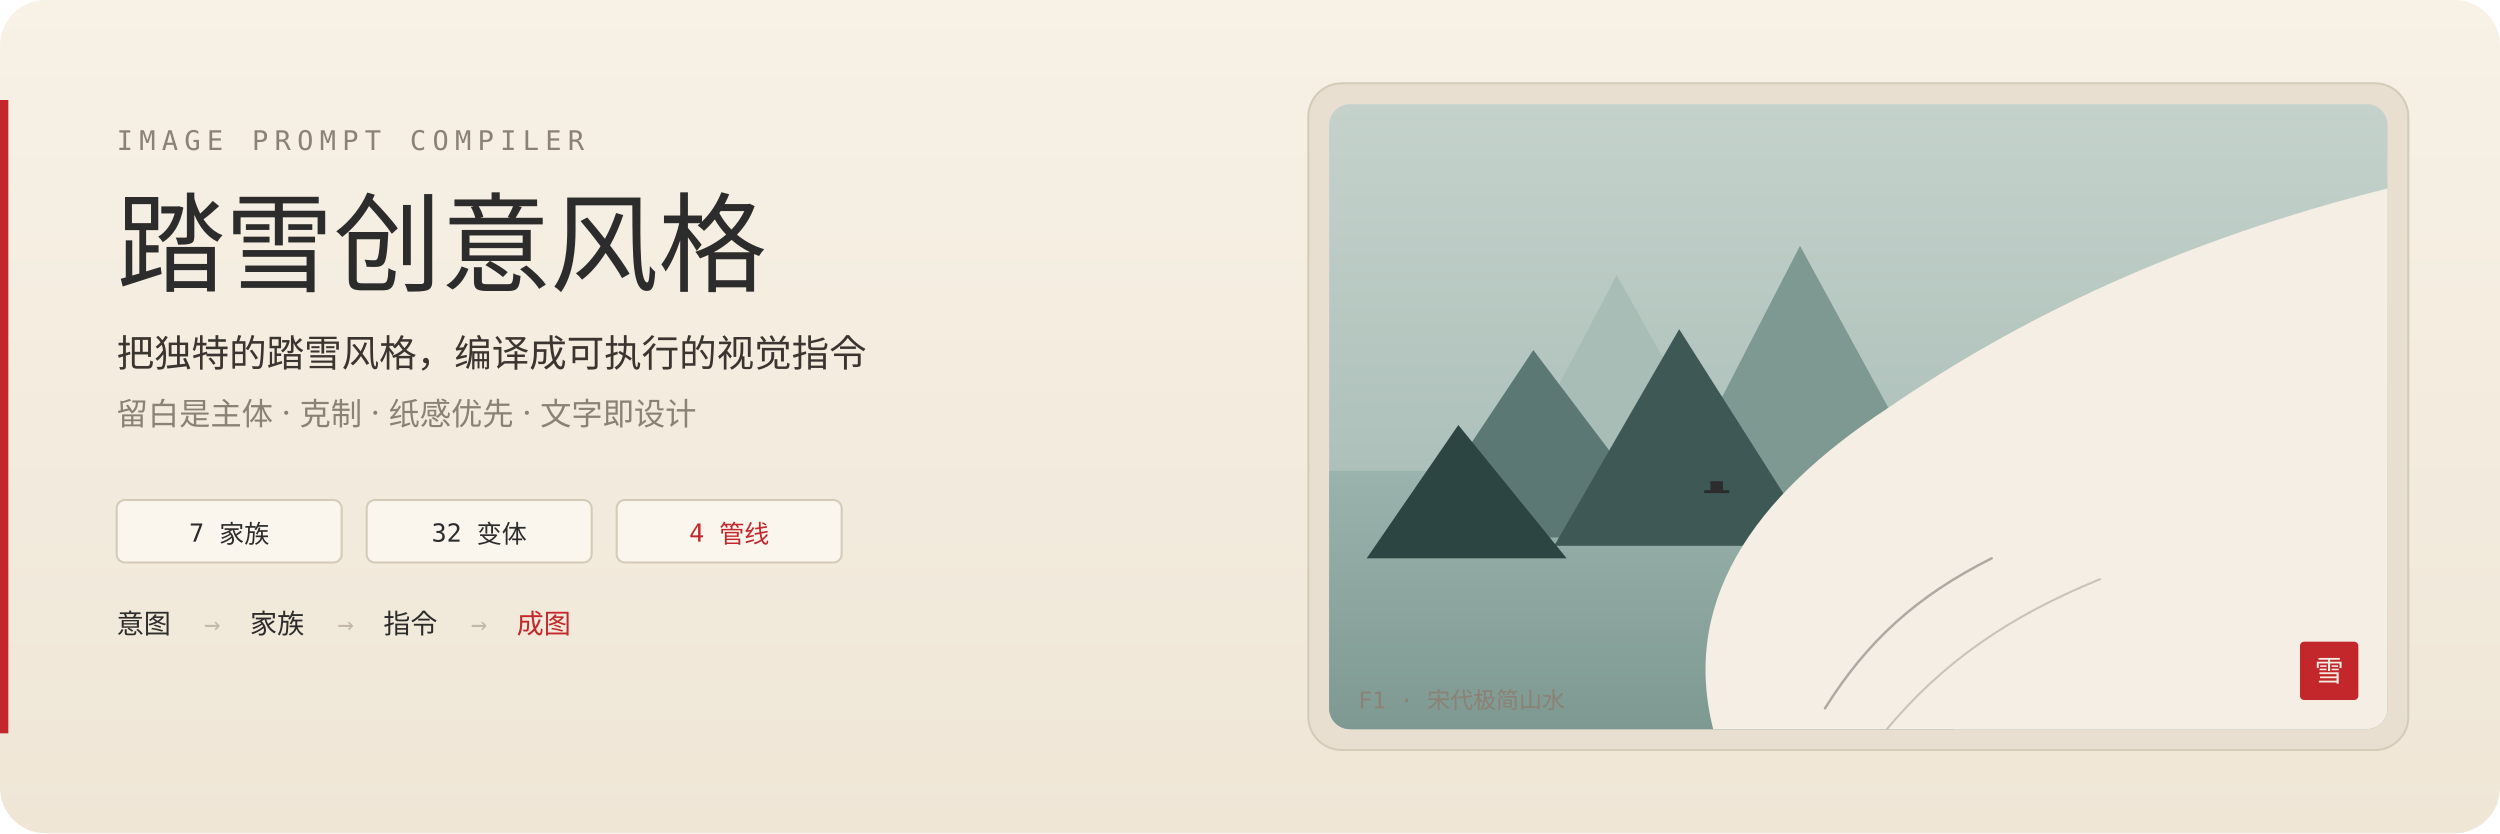
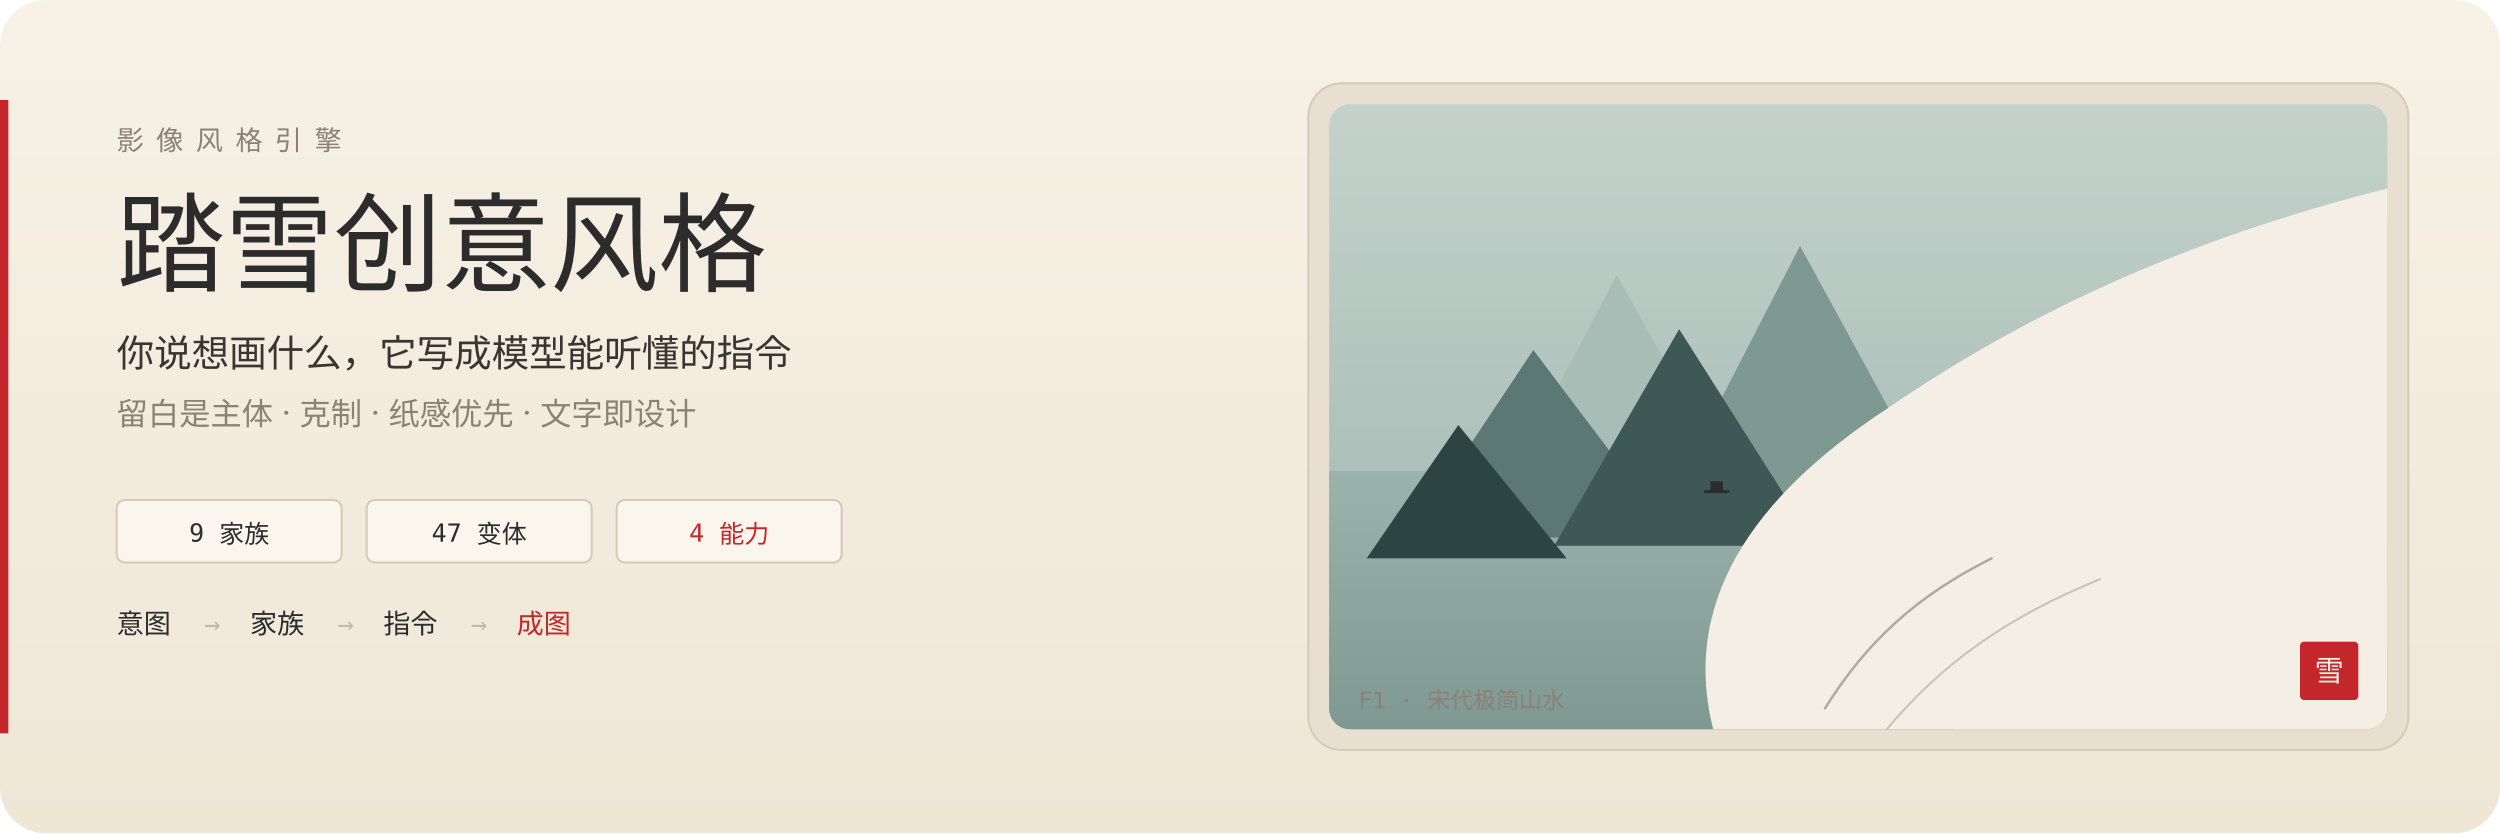
<svg xmlns="http://www.w3.org/2000/svg" width="1200" height="400" viewBox="0 0 1200 400" role="img" aria-labelledby="title desc">
  <defs>
    <linearGradient id="paper" x1="0" y1="0" x2="0" y2="400" gradientUnits="userSpaceOnUse">
      <stop offset="0%" stop-color="#F7F1E6" />
      <stop offset="100%" stop-color="#EFE6D6" />
    </linearGradient>
    <linearGradient id="sky" x1="0" y1="0" x2="0" y2="1">
      <stop offset="0%" stop-color="#C5D2CC" />
      <stop offset="70%" stop-color="#A8BDB6" />
      <stop offset="100%" stop-color="#8EA8A2" />
    </linearGradient>
    <linearGradient id="water" x1="0" y1="0" x2="0" y2="1">
      <stop offset="0%" stop-color="#9BB3AD" />
      <stop offset="100%" stop-color="#7E9892" />
    </linearGradient>
  </defs>
  <rect width="1200" height="400" rx="22" fill="url(#paper)" />
  <rect x="0" y="48" width="4" height="304" fill="#C3272B" />
  <g id="title-block" transform="translate(56 54)">
-     <text x="0" y="18" font-family="ui-monospace, SFMono-Regular, Menlo, monospace" font-size="13" fill="#8B8174" letter-spacing="3">IMAGE PROMPT COMPILER</text>
+     <text x="0" y="18" font-family="ui-monospace, SFMono-Regular, Menlo, monospace" font-size="13" fill="#8B8174" letter-spacing="6">影像风格引擎</text>
    <text x="0" y="82" font-family="Songti SC, STSong, Songti TC, Georgia, serif" font-size="52" fill="#2C2C2C">踏雪创意风格</text>
-     <text x="0" y="122" font-family="-apple-system, BlinkMacSystemFont, Segoe UI, PingFang SC, Hiragino Sans GB, Microsoft YaHei, sans-serif" font-size="18" fill="#3A3530">把独特的踏雪风格，编译成可执行的视觉指令</text>
+     <text x="0" y="122" font-family="-apple-system, BlinkMacSystemFont, Segoe UI, PingFang SC, Hiragino Sans GB, Microsoft YaHei, sans-serif" font-size="18" fill="#3A3530">你说想画什么，它写成模型能听懂的指令</text>
    <text x="0" y="150" font-family="-apple-system, BlinkMacSystemFont, Segoe UI, PingFang SC, Hiragino Sans GB, Microsoft YaHei, sans-serif" font-size="15" fill="#8B8174">留白是主体 · 克制 · 纸感优先 · 文字即设计</text>
    <g transform="translate(0 186)">
      <rect width="108" height="30" rx="4" fill="#FAF6EE" stroke="#D4CBB8" />
-       <text x="54" y="20" text-anchor="middle" font-family="ui-monospace, SFMono-Regular, Menlo, monospace" font-size="12" fill="#2C2C2C">7 家族</text>
+       <text x="54" y="20" text-anchor="middle" font-family="ui-monospace, SFMono-Regular, Menlo, monospace" font-size="12" fill="#2C2C2C">9 家族</text>
      <rect x="120" width="108" height="30" rx="4" fill="#FAF6EE" stroke="#D4CBB8" />
-       <text x="174" y="20" text-anchor="middle" font-family="ui-monospace, SFMono-Regular, Menlo, monospace" font-size="12" fill="#2C2C2C">32 变体</text>
+       <text x="174" y="20" text-anchor="middle" font-family="ui-monospace, SFMono-Regular, Menlo, monospace" font-size="12" fill="#2C2C2C">47 变体</text>
      <rect x="240" width="108" height="30" rx="4" fill="#FAF6EE" stroke="#D4CBB8" />
-       <text x="294" y="20" text-anchor="middle" font-family="ui-monospace, SFMono-Regular, Menlo, monospace" font-size="12" fill="#C3272B">4 管线</text>
+       <text x="294" y="20" text-anchor="middle" font-family="ui-monospace, SFMono-Regular, Menlo, monospace" font-size="12" fill="#C3272B">4 能力</text>
    </g>
    <g transform="translate(0 250)" font-family="ui-monospace, SFMono-Regular, Menlo, monospace" font-size="13">
      <text x="0" y="0" fill="#2C2C2C">意图</text>
      <text x="42" y="0" fill="#C4B8A8">→</text>
      <text x="64" y="0" fill="#2C2C2C">家族</text>
      <text x="106" y="0" fill="#C4B8A8">→</text>
      <text x="128" y="0" fill="#2C2C2C">指令</text>
      <text x="170" y="0" fill="#C4B8A8">→</text>
      <text x="192" y="0" fill="#C3272B">成图</text>
    </g>
  </g>
  <g id="project-proof" transform="translate(628 40)">
    <rect width="528" height="320" rx="16" fill="#E8DFD0" stroke="#D4CBB8" />
    <clipPath id="scene">
      <rect x="10" y="10" width="508" height="300" rx="10" />
    </clipPath>
    <g clip-path="url(#scene)">
      <rect x="10" y="10" width="508" height="300" fill="url(#sky)" />
      <rect x="10" y="186" width="300" height="124" fill="url(#water)" />
      <polygon points="86,210 148,92 214,210" fill="#A8BDB6" />
      <polygon points="168,210 236,78 308,210" fill="#7E9892" />
      <polygon points="48,218 108,128 176,218" fill="#5C7874" />
      <polygon points="118,222 178,118 244,222" fill="#3E5855" />
      <polygon points="28,228 72,164 124,228" fill="#2C4442" />
      <ellipse cx="196" cy="196" rx="18" ry="5" fill="#3E5855" opacity="0.55" />
      <line x1="190" y1="196" x2="202" y2="196" stroke="#2C2C2C" stroke-width="1.4" />
      <rect x="193" y="191" width="6" height="5" fill="#2C2C2C" />
      <path d="M196 316                C176 250 214 198 278 156                C348 108 428 72 528 48                L528 320 L196 320 Z" fill="#F4EEE4" />
      <path d="M248 300 C268 268 292 246 328 228" fill="none" stroke="#2C2C2C" stroke-width="1.2" opacity="0.35" stroke-linecap="round" />
      <path d="M276 312 C304 278 336 256 380 238" fill="none" stroke="#2C2C2C" stroke-width="1" opacity="0.22" stroke-linecap="round" />
    </g>
    <text x="24" y="300" font-family="ui-monospace, SFMono-Regular, Menlo, monospace" font-size="11" fill="#8B8174">F1 · 宋代极简山水</text>
    <rect x="476" y="268" width="28" height="28" rx="2" fill="#C3272B" />
    <text x="490" y="287" text-anchor="middle" font-family="Kaiti SC, STKaiti, Songti SC, serif" font-size="14" fill="#F4EEE4">雪</text>
  </g>
</svg>
